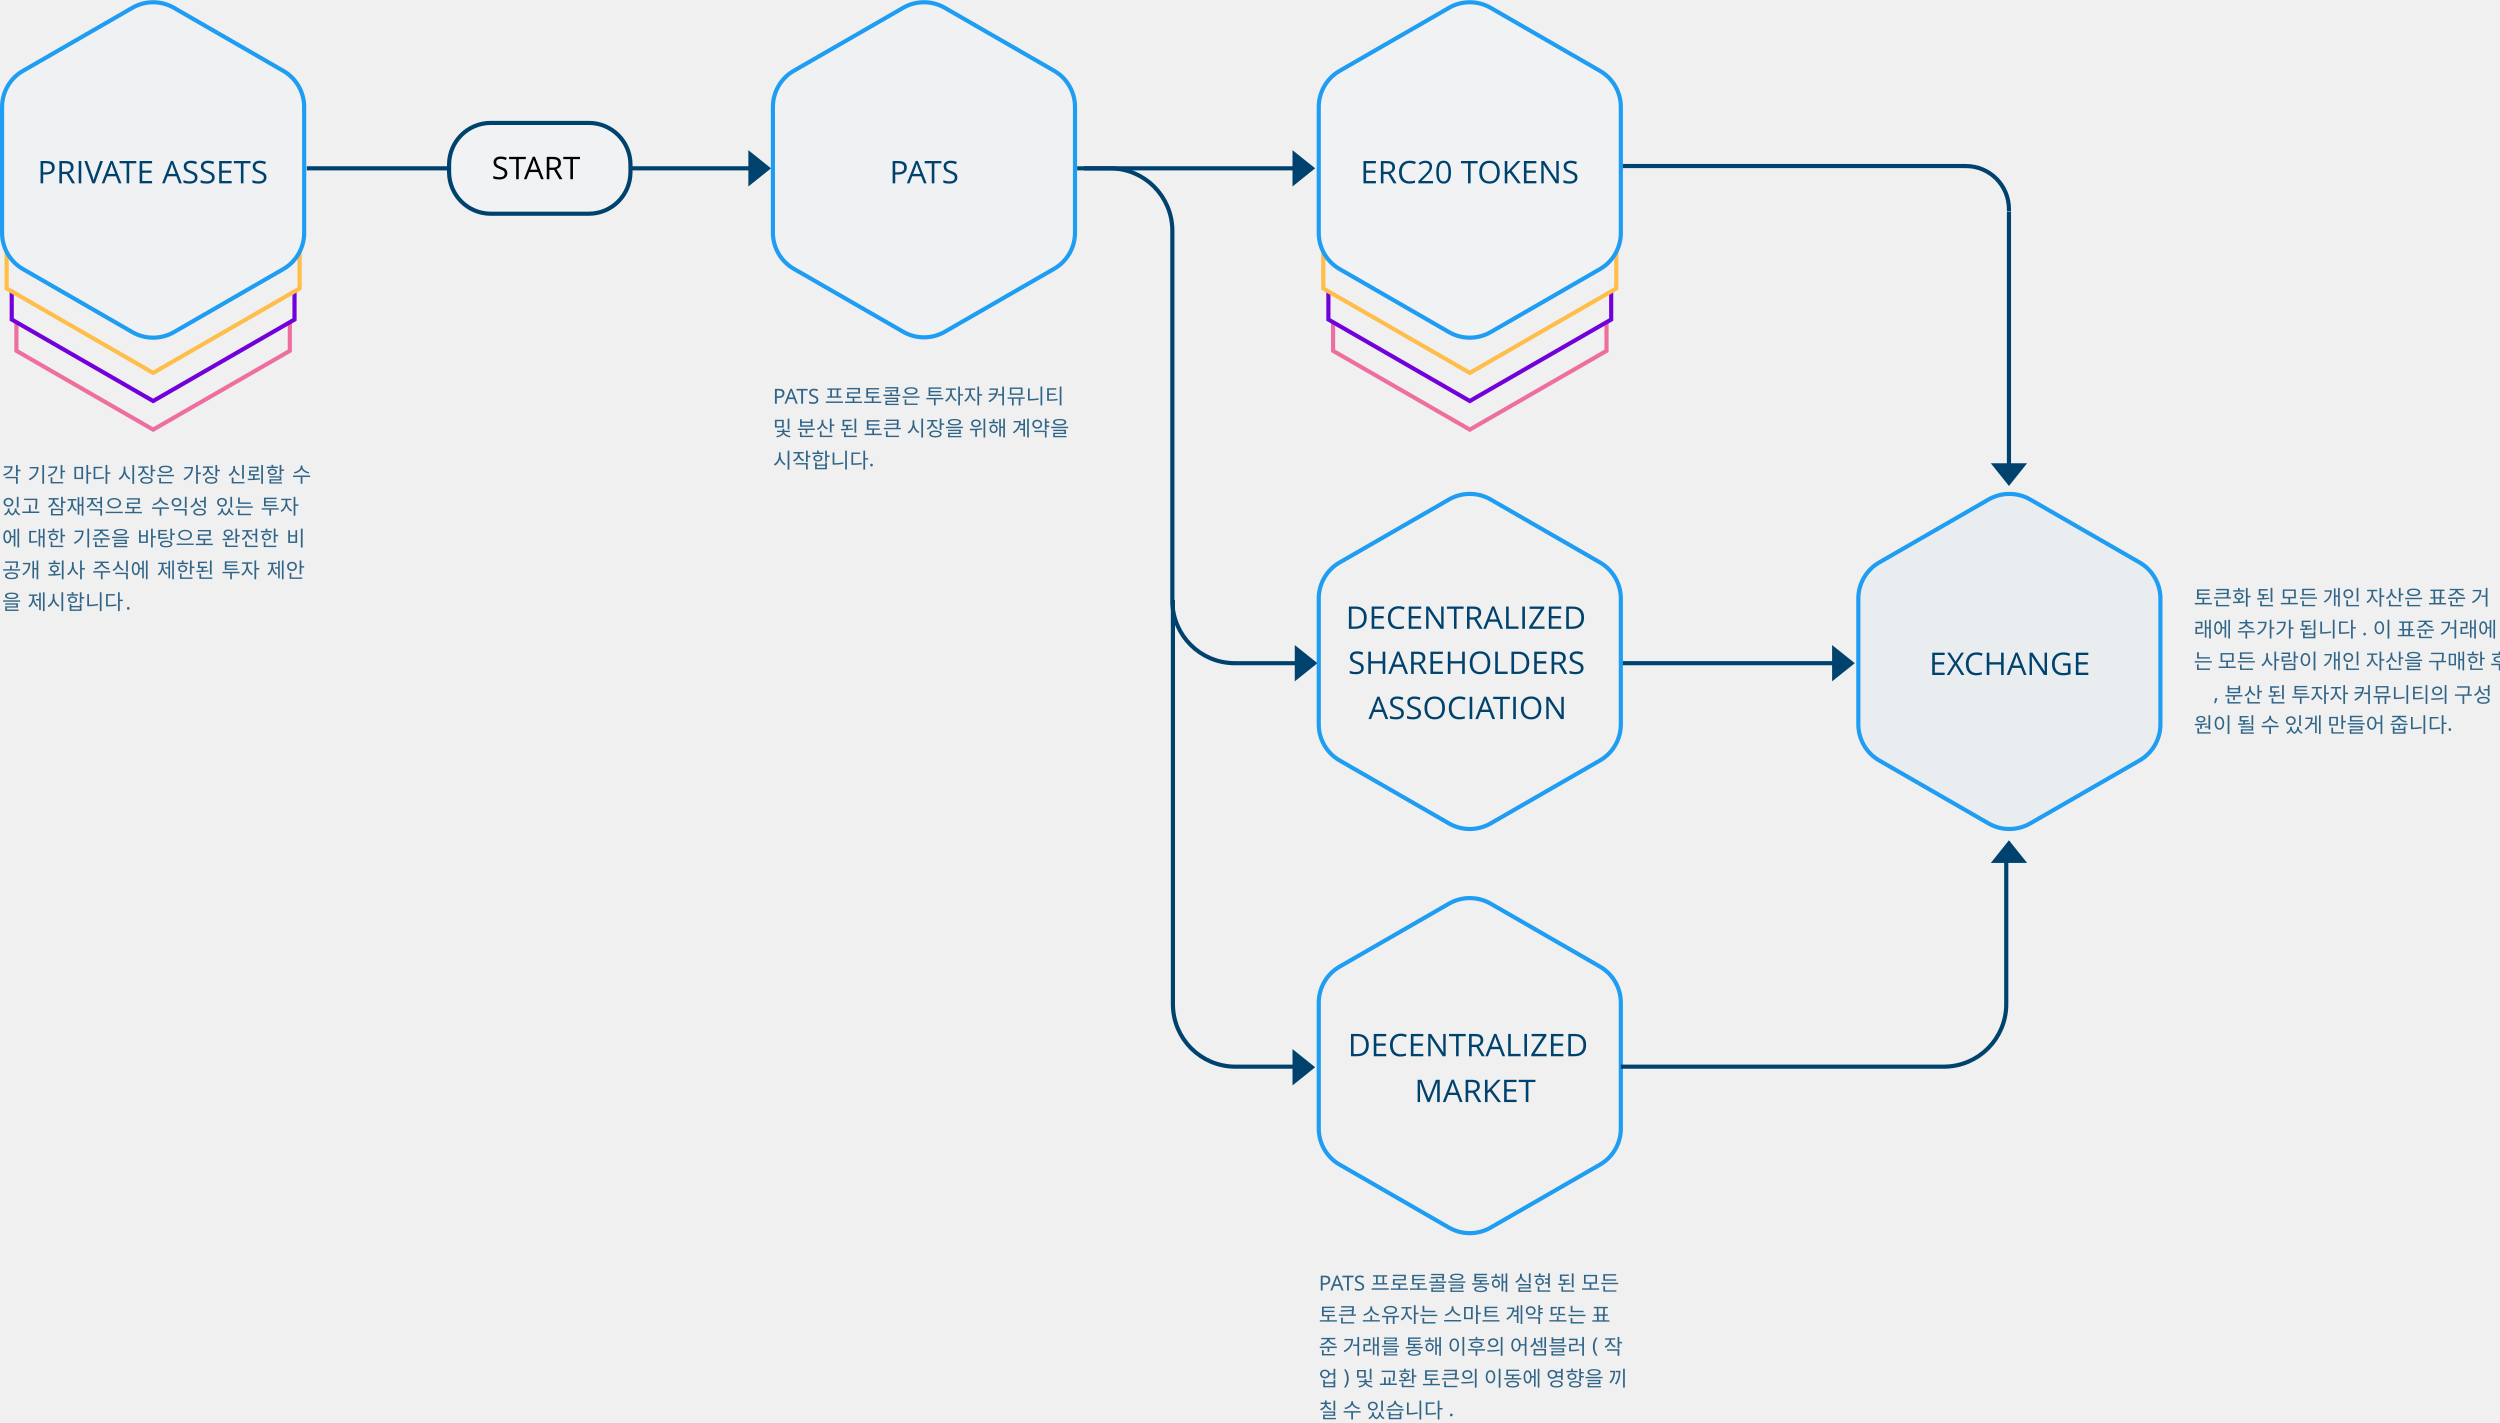
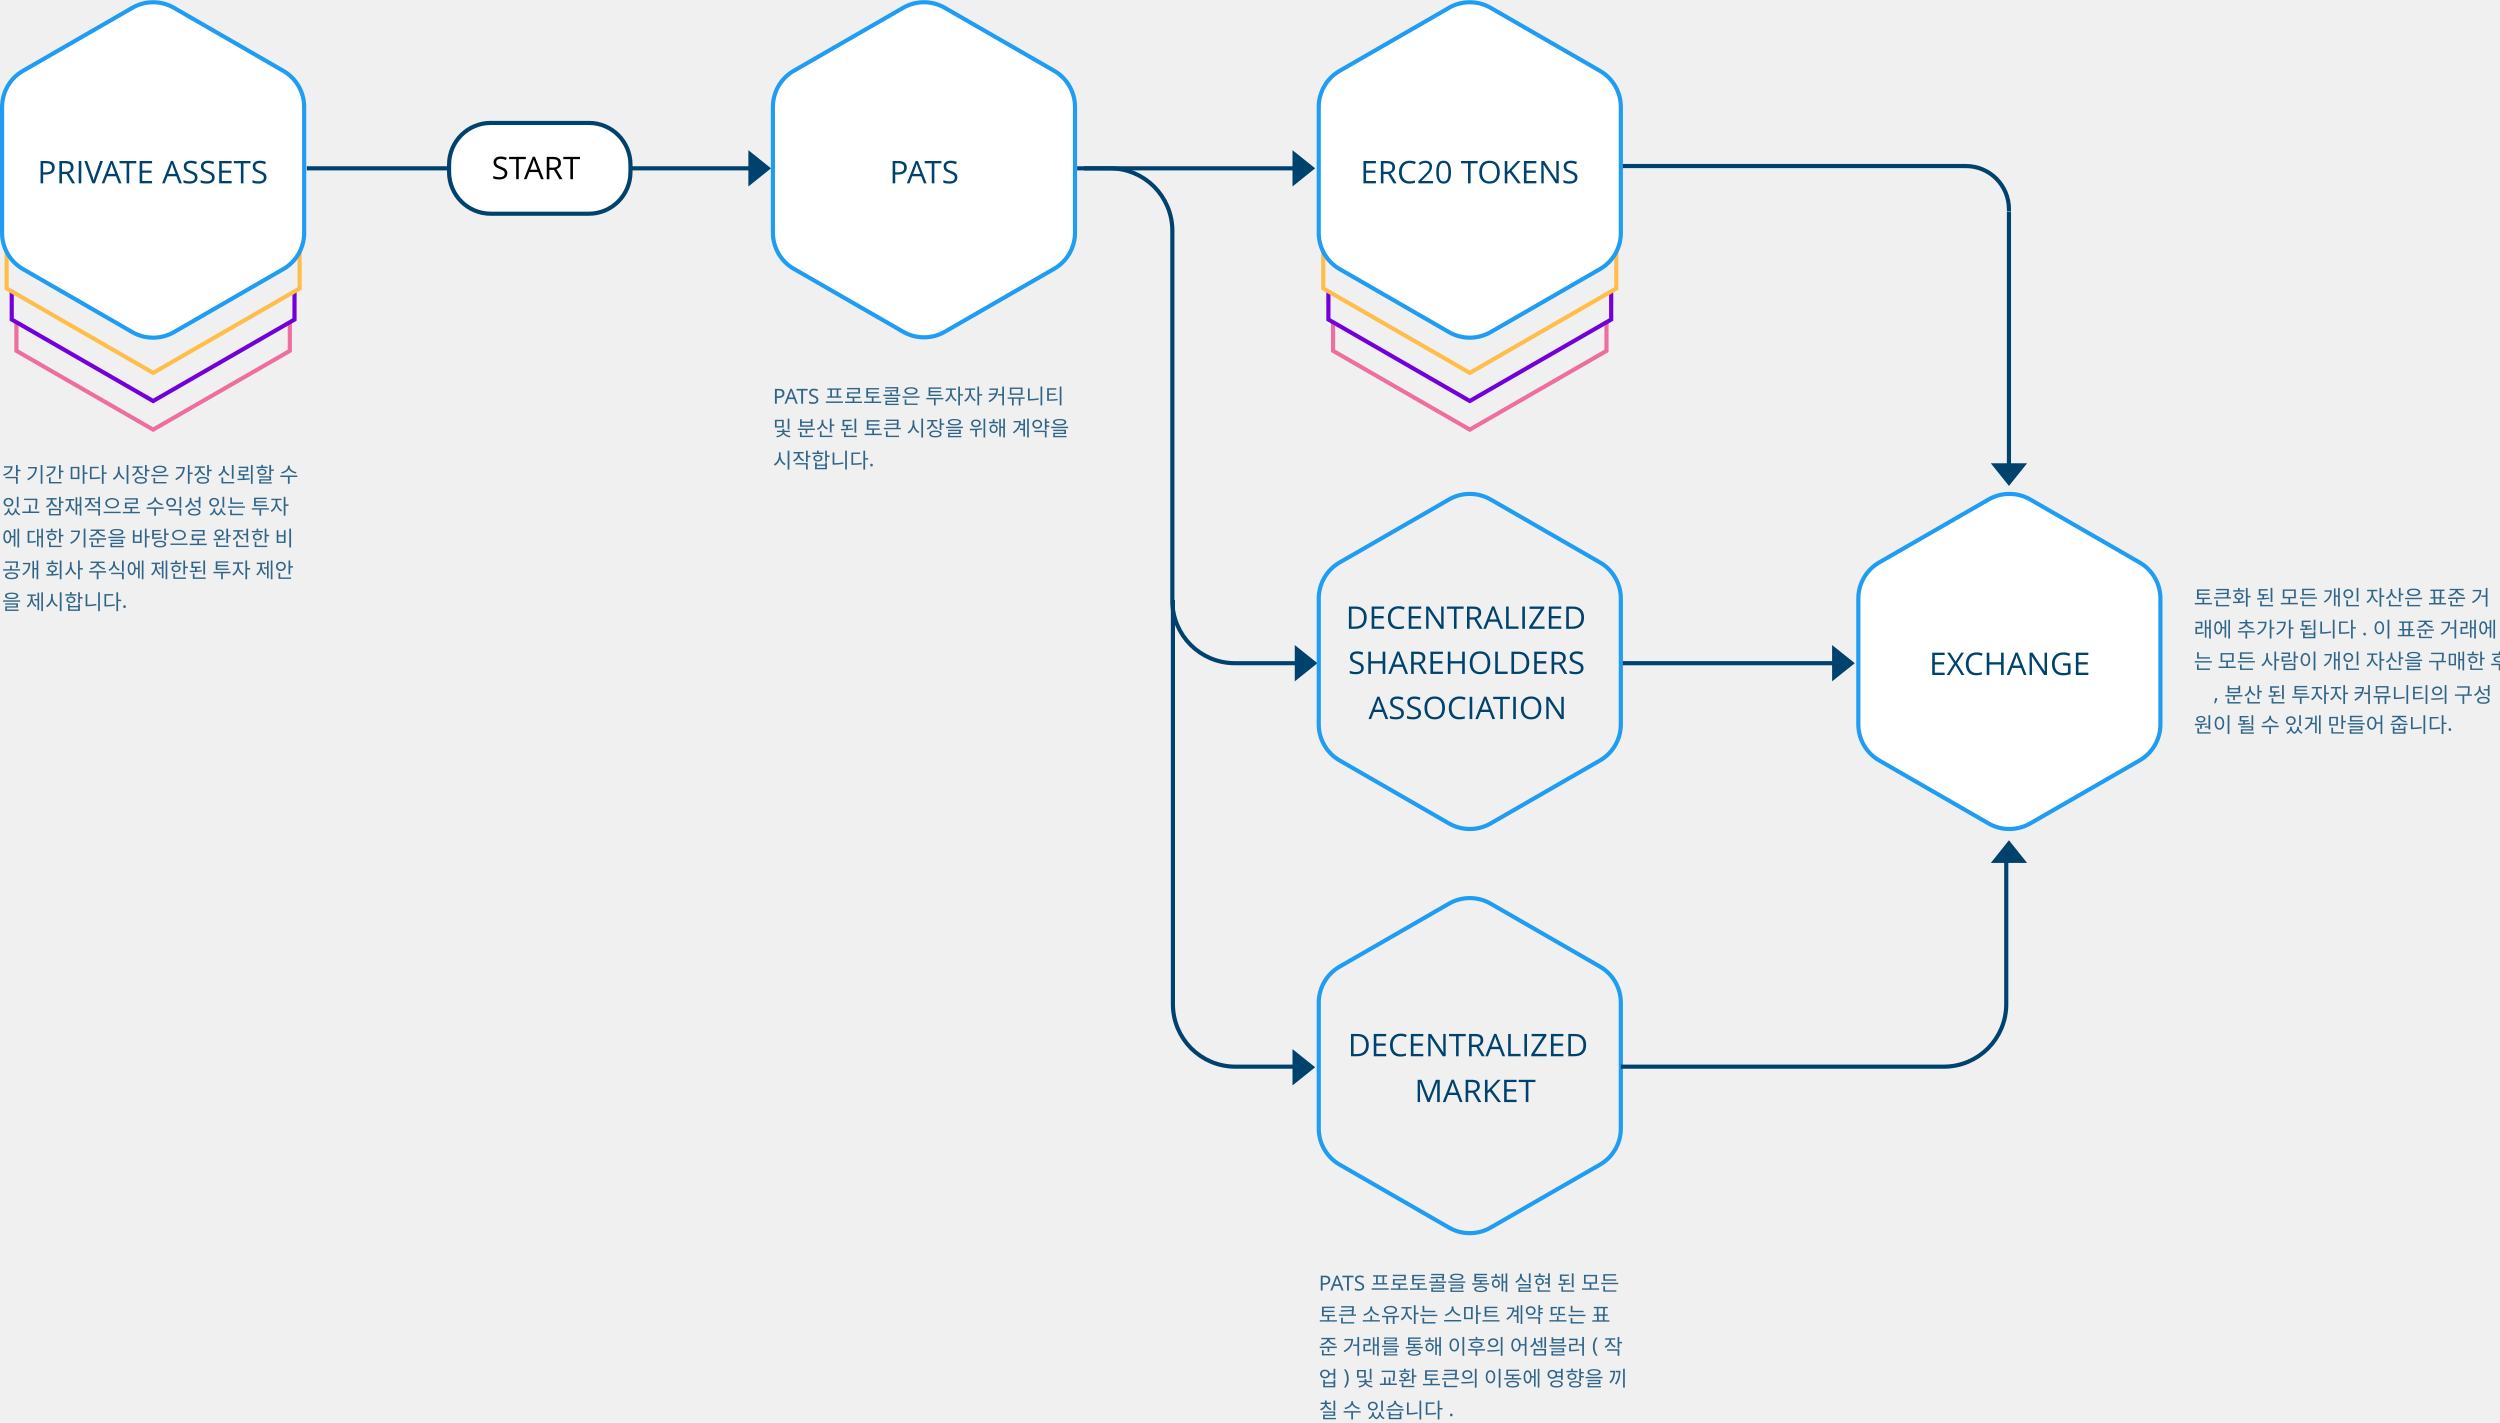
<svg xmlns="http://www.w3.org/2000/svg" width="1200px" height="683px" viewBox="0 0 1200 683" version="1.1">
  <g id="Page-1" stroke="none" stroke-width="1" fill="none" fill-rule="evenodd">
    <g id="OnPlace-KOREA" transform="translate(-359, -2170)">
      <g id="How-it-work" transform="translate(359, 1982)">
        <g id="Group-4" transform="translate(1, 186)">
          <g id="Group-2" transform="translate(146, 61)">
            <g id="arrow" transform="translate(0, 13.07547)">
              <path d="M0.249,8.717 L218.743,8.717" id="Path-2" stroke="#00426E" stroke-width="2" />
              <polygon id="Triangle" fill="#00426E" points="212.213 17.434 212.213 0 223.096 8.717" />
            </g>
            <g id="arrow" transform="translate(373.278, 13.07547)">
              <path d="M0,8.717 L106.651,8.717" id="Path-2" stroke="#00426E" stroke-width="2" />
              <polygon id="Triangle" fill="#00426E" points="100.121 17.434 100.121 0 111.004 8.717" />
            </g>
            <g id="arrow" transform="translate(631.1989, 250.6132)">
              <path d="M0,8.717 L109.916,8.717" id="Path-2" stroke="#00426E" stroke-width="2" />
              <polygon id="Triangle" fill="#00426E" points="101.209 17.434 101.209 0 112.092 8.717" />
            </g>
            <g id="arrow" transform="translate(817.0108, 108.5769) rotate(90) translate(-817.0108, -108.5769) translate(751.0108, 99.57687)">
              <path d="M0,8.717 L129.505,8.717" id="Path-2" stroke="#00426E" stroke-width="2" />
              <polygon id="Triangle" fill="#00426E" points="120.798 17.434 120.798 0 131.681 8.717" />
            </g>
            <g id="arrow" transform="translate(817.5768, 349.7102) rotate(-90) translate(-817.5768, -349.7102) translate(812.0768, 340.7102)" fill="#00426E">
              <polygon id="Triangle" points="0 17.434 0 0 10.883 8.717" />
            </g>
            <g id="arrow" transform="translate(370.0132, 21.79245)">
              <path d="M0.008,0 L15.716,3.55271368e-15 C32.285,5.09121799e-16 45.716,13.431 45.716,30 L45.716,207.538 C45.716,224.106 59.148,237.538 75.716,237.538 L111.289,237.538" id="Path-2" stroke="#00426E" stroke-width="2" />
              <polygon id="Triangle" fill="#00426E" points="104.474 246.255 104.474 228.821 115.357 237.538" />
            </g>
-             <g id="Rectangle" transform="translate(68.56127, 0)" fill="#F0F2F3" stroke="#00426E" stroke-width="2">
+             <g id="Rectangle" transform="translate(68.56127, 0)" fill="#FFFFFF" stroke="#00426E" stroke-width="2">
              <g id="path-13-link">
                <rect id="path-13" x="0" y="0" width="87.062" height="43.585" rx="20" />
              </g>
            </g>
            <g id="arrow" transform="translate(473.3992, 444.566)" fill="#00426E">
              <polygon id="Triangle" points="0 17.434 0 0 10.883 8.717" />
            </g>
            <g id="turn" stroke-linecap="square" transform="translate(806.7938, 30.90566) rotate(180) translate(-806.7938, -30.90566) translate(796.2938, 20.40566)" stroke="#00426E" stroke-width="2">
              <path d="M-4.54747351e-13,-5.73628733e-16 C-2.14994534e-13,11.434 9.258,20.703 20.677,20.703" id="Line-3" />
            </g>
            <g id="line" stroke-linecap="square" transform="translate(631.1989, 19.52359)" stroke="#00426E" stroke-width="2">
              <path d="M0.097,1.17 L163.746,1.17" id="Line-2" />
            </g>
          </g>
-           <path d="M452.481,5.747 L504.981,35.98 C511.18,39.55 515,46.159 515,53.312 L515,113.688 C515,120.841 511.18,127.45 504.981,131.02 L452.481,161.253 C446.302,164.81 438.698,164.81 432.519,161.253 L380.019,131.02 C373.82,127.45 370,120.841 370,113.688 L370,53.312 C370,46.159 373.82,39.55 380.019,35.98 L432.519,5.747 C438.698,2.19 446.302,2.19 452.481,5.747 Z" id="Polygon-Copy" stroke="#1E9DF2" stroke-width="2" fill="#EFF1F2" />
+           <path d="M452.481,5.747 L504.981,35.98 C511.18,39.55 515,46.159 515,53.312 L515,113.688 C515,120.841 511.18,127.45 504.981,131.02 L452.481,161.253 C446.302,164.81 438.698,164.81 432.519,161.253 L380.019,131.02 C373.82,127.45 370,120.841 370,113.688 L370,53.312 C370,46.159 373.82,39.55 380.019,35.98 L432.519,5.747 C438.698,2.19 446.302,2.19 452.481,5.747 Z" id="Polygon-Copy" stroke="#1E9DF2" stroke-width="2" fill="#FFFFFF" />
          <g id="Group-3" transform="translate(632, 0)" stroke-width="2">
            <polyline id="Polygon-Copy-5" stroke="#EE6E9F" points="138.119 156.074 138.119 170.398 72.5 208.225 6.881 170.398 6.881 156.018" />
            <polyline id="Polygon-Copy-4" stroke="#7200DA" points="140.367 142.222 140.367 155.365 72.5 194.487 4.633 155.365 4.633 142.222" />
            <polygon id="Polygon-Copy-4" stroke="#FFBD4A" points="72.5 18.842 142.82 59.378 142.82 140.451 72.5 180.987 2.18 140.451 2.18 59.378" />
-             <path d="M82.488,5.758 L134.988,36.022 C141.183,39.593 145,46.199 145,53.349 L145,113.824 C145,120.974 141.183,127.58 134.988,131.151 L82.488,161.415 C76.306,164.979 68.694,164.979 62.512,161.415 L10.012,131.151 C3.817,127.58 7.63833441e-14,120.974 6.03961325e-14,113.824 L2.13162821e-14,53.349 C1.77635684e-14,46.199 3.817,39.593 10.012,36.022 L62.512,5.758 C68.694,2.194 76.306,2.194 82.488,5.758 Z" id="Polygon-Copy-2" stroke="#1E9DF2" fill="#F0F2F3" />
+             <path d="M82.488,5.758 L134.988,36.022 C141.183,39.593 145,46.199 145,53.349 L145,113.824 C145,120.974 141.183,127.58 134.988,131.151 L82.488,161.415 C76.306,164.979 68.694,164.979 62.512,161.415 L10.012,131.151 C3.817,127.58 7.63833441e-14,120.974 6.03961325e-14,113.824 L2.13162821e-14,53.349 C1.77635684e-14,46.199 3.817,39.593 10.012,36.022 L62.512,5.758 C68.694,2.194 76.306,2.194 82.488,5.758 Z" id="Polygon-Copy-2" stroke="#1E9DF2" fill="#FFFFFF" />
          </g>
          <g id="Group-3-Copy" stroke-width="2">
            <polyline id="Polygon-Copy-5" stroke="#EE6E9F" points="138.119 156.249 138.119 170.398 72.5 208.225 6.881 170.398 6.881 156.422" />
            <polyline id="Polygon-Copy-4" stroke="#7200DA" points="140.367 141.519 140.367 155.365 72.5 194.487 4.633 155.365 4.633 141.165" />
            <polygon id="Polygon-Copy-4" stroke="#FFBD4A" points="72.5 18.842 142.82 59.378 142.82 140.451 72.5 180.987 2.18 140.451 2.18 59.378" />
-             <path d="M82.488,5.758 L134.988,36.022 C141.183,39.593 145,46.199 145,53.349 L145,113.824 C145,120.974 141.183,127.58 134.988,131.151 L82.488,161.415 C76.306,164.979 68.694,164.979 62.512,161.415 L10.012,131.151 C3.817,127.58 6.21724894e-14,120.974 4.61852778e-14,113.824 L7.10542736e-15,53.349 C3.55271368e-15,46.199 3.817,39.593 10.012,36.022 L62.512,5.758 C68.694,2.194 76.306,2.194 82.488,5.758 Z" id="Polygon-Copy-2" stroke="#1E9DF2" fill="#EFF1F2" />
+             <path d="M82.488,5.758 L134.988,36.022 C141.183,39.593 145,46.199 145,53.349 L145,113.824 C145,120.974 141.183,127.58 134.988,131.151 L82.488,161.415 C76.306,164.979 68.694,164.979 62.512,161.415 L10.012,131.151 C3.817,127.58 6.21724894e-14,120.974 4.61852778e-14,113.824 L7.10542736e-15,53.349 C3.55271368e-15,46.199 3.817,39.593 10.012,36.022 L62.512,5.758 C68.694,2.194 76.306,2.194 82.488,5.758 Z" id="Polygon-Copy-2" stroke="#1E9DF2" fill="#FFFFFF" />
          </g>
          <path d="M714.481,241.747 L766.981,271.98 C773.18,275.55 777,282.159 777,289.312 L777,349.688 C777,356.841 773.18,363.45 766.981,367.02 L714.481,397.253 C708.302,400.81 700.698,400.81 694.519,397.253 L642.019,367.02 C635.82,363.45 632,356.841 632,349.688 L632,289.312 C632,282.159 635.82,275.55 642.019,271.98 L694.519,241.747 C700.698,238.19 708.302,238.19 714.481,241.747 Z" id="Polygon-Copy-3" stroke="#1E9DF2" stroke-width="2" />
          <g id="text" transform="translate(645, 287)" fill="#00426E" font-family="OpenSans-Regular, Open Sans" font-size="15" font-weight="normal">
            <text id="DECENTRALIZED">
              <tspan x="0" y="16.833">DECENTRALIZED</tspan>
            </text>
            <text id="SHAREHOLDERS">
              <tspan x="1.086" y="38.5">SHAREHOLDERS</tspan>
            </text>
            <text id="ASSOCIATION">
              <tspan x="10.862" y="60.167">ASSOCIATION</tspan>
            </text>
          </g>
-           <path d="M973.481,241.747 L1025.981,271.98 C1032.18,275.55 1036,282.159 1036,289.312 L1036,349.688 C1036,356.841 1032.18,363.45 1025.981,367.02 L973.481,397.253 C967.302,400.81 959.698,400.81 953.519,397.253 L901.019,367.02 C894.82,363.45 891,356.841 891,349.688 L891,289.312 C891,282.159 894.82,275.55 901.019,271.98 L953.519,241.747 C959.698,238.19 967.302,238.19 973.481,241.747 Z" id="Polygon-Copy-7" stroke="#1E9DF2" stroke-width="2" fill="#EAEDEF" />
+           <path d="M973.481,241.747 L1025.981,271.98 C1032.18,275.55 1036,282.159 1036,289.312 L1036,349.688 C1036,356.841 1032.18,363.45 1025.981,367.02 L973.481,397.253 C967.302,400.81 959.698,400.81 953.519,397.253 L901.019,367.02 C894.82,363.45 891,356.841 891,349.688 L891,289.312 C891,282.159 894.82,275.55 901.019,271.98 L953.519,241.747 C959.698,238.19 967.302,238.19 973.481,241.747 Z" id="Polygon-Copy-7" stroke="#1E9DF2" stroke-width="2" fill="#FFFFFF" />
          <path d="M714.481,435.747 L766.981,465.98 C773.18,469.55 777,476.159 777,483.312 L777,543.688 C777,550.841 773.18,557.45 766.981,561.02 L714.481,591.253 C708.302,594.81 700.698,594.81 694.519,591.253 L642.019,561.02 C635.82,557.45 632,550.841 632,543.688 L632,483.312 C632,476.159 635.82,469.55 642.019,465.98 L694.519,435.747 C700.698,432.19 708.302,432.19 714.481,435.747 Z" id="Polygon-Copy-6" stroke="#1E9DF2" stroke-width="2" />
          <g id="text-1" transform="translate(646, 493)" fill="#00426E">
            <path d="M10.02,10.543 C10.02,12.311 9.54,13.662 8.58,14.597 C7.621,15.532 6.24,16 4.438,16 L1.472,16 L1.472,5.292 L4.753,5.292 C6.418,5.292 7.712,5.753 8.635,6.676 C9.558,7.599 10.02,8.888 10.02,10.543 Z M8.701,10.587 C8.701,9.191 8.351,8.139 7.65,7.431 C6.949,6.723 5.908,6.369 4.526,6.369 L2.717,6.369 L2.717,14.923 L4.233,14.923 C5.718,14.923 6.833,14.558 7.581,13.828 C8.328,13.098 8.701,12.018 8.701,10.587 Z M18.376,16 L12.407,16 L12.407,5.292 L18.376,5.292 L18.376,6.398 L13.652,6.398 L13.652,9.848 L18.091,9.848 L18.091,10.946 L13.652,10.946 L13.652,14.887 L18.376,14.887 L18.376,16 Z M25.334,6.251 C24.158,6.251 23.229,6.643 22.548,7.427 C21.866,8.211 21.526,9.284 21.526,10.646 C21.526,12.047 21.854,13.13 22.511,13.894 C23.168,14.658 24.104,15.041 25.32,15.041 C26.067,15.041 26.919,14.906 27.876,14.638 L27.876,15.729 C27.134,16.007 26.218,16.146 25.129,16.146 C23.552,16.146 22.335,15.668 21.478,14.711 C20.621,13.754 20.193,12.394 20.193,10.631 C20.193,9.528 20.399,8.561 20.812,7.731 C21.224,6.901 21.82,6.261 22.599,5.812 C23.378,5.363 24.294,5.138 25.349,5.138 C26.472,5.138 27.454,5.343 28.293,5.753 L27.766,6.823 C26.956,6.442 26.145,6.251 25.334,6.251 Z M36.182,16 L30.212,16 L30.212,5.292 L36.182,5.292 L36.182,6.398 L31.458,6.398 L31.458,9.848 L35.896,9.848 L35.896,10.946 L31.458,10.946 L31.458,14.887 L36.182,14.887 L36.182,16 Z M46.919,16 L45.498,16 L39.646,7.013 L39.587,7.013 C39.666,8.068 39.705,9.035 39.705,9.914 L39.705,16 L38.555,16 L38.555,5.292 L39.961,5.292 L45.798,14.242 L45.857,14.242 C45.847,14.11 45.825,13.687 45.791,12.971 C45.757,12.256 45.745,11.745 45.754,11.437 L45.754,5.292 L46.919,5.292 L46.919,16 Z M53.159,16 L51.914,16 L51.914,6.398 L48.523,6.398 L48.523,5.292 L56.55,5.292 L56.55,6.398 L53.159,6.398 L53.159,16 Z M59.407,11.547 L59.407,16 L58.162,16 L58.162,5.292 L61.099,5.292 C62.412,5.292 63.383,5.543 64.01,6.046 C64.637,6.549 64.951,7.306 64.951,8.317 C64.951,9.733 64.233,10.69 62.798,11.188 L65.706,16 L64.233,16 L61.641,11.547 L59.407,11.547 Z M59.407,10.478 L61.113,10.478 C61.992,10.478 62.637,10.303 63.047,9.954 C63.457,9.605 63.662,9.081 63.662,8.383 C63.662,7.675 63.453,7.165 63.036,6.852 C62.618,6.54 61.948,6.383 61.025,6.383 L59.407,6.383 L59.407,10.478 Z M74.165,16 L72.832,12.594 L68.54,12.594 L67.222,16 L65.962,16 L70.195,5.248 L71.243,5.248 L75.454,16 L74.165,16 Z M72.444,11.474 L71.199,8.156 C71.038,7.736 70.872,7.221 70.701,6.61 C70.593,7.079 70.439,7.594 70.239,8.156 L68.979,11.474 L72.444,11.474 Z M76.926,16 L76.926,5.292 L78.171,5.292 L78.171,14.872 L82.896,14.872 L82.896,16 L76.926,16 Z M84.712,16 L84.712,5.292 L85.957,5.292 L85.957,16 L84.712,16 Z M95.383,16 L88.022,16 L88.022,15.026 L93.706,6.413 L88.198,6.413 L88.198,5.292 L95.222,5.292 L95.222,6.266 L89.539,14.872 L95.383,14.872 L95.383,16 Z M103.425,16 L97.456,16 L97.456,5.292 L103.425,5.292 L103.425,6.398 L98.701,6.398 L98.701,9.848 L103.14,9.848 L103.14,10.946 L98.701,10.946 L98.701,14.887 L103.425,14.887 L103.425,16 Z M114.346,10.543 C114.346,12.311 113.866,13.662 112.906,14.597 C111.947,15.532 110.566,16 108.765,16 L105.798,16 L105.798,5.292 L109.08,5.292 C110.745,5.292 112.039,5.753 112.961,6.676 C113.884,7.599 114.346,8.888 114.346,10.543 Z M113.027,10.587 C113.027,9.191 112.677,8.139 111.976,7.431 C111.276,6.723 110.234,6.369 108.853,6.369 L107.043,6.369 L107.043,14.923 L108.56,14.923 C110.044,14.923 111.16,14.558 111.907,13.828 C112.654,13.098 113.027,12.018 113.027,10.587 Z" id="DECENTRALIZED" />
            <path d="M38.211,38 L34.578,28.508 L34.52,28.508 C34.588,29.26 34.622,30.153 34.622,31.188 L34.622,38 L33.472,38 L33.472,27.292 L35.347,27.292 L38.738,36.125 L38.797,36.125 L42.217,27.292 L44.078,27.292 L44.078,38 L42.833,38 L42.833,31.101 C42.833,30.31 42.867,29.45 42.935,28.522 L42.876,28.522 L39.214,38 L38.211,38 Z M53.746,38 L52.413,34.594 L48.121,34.594 L46.802,38 L45.542,38 L49.776,27.248 L50.823,27.248 L55.035,38 L53.746,38 Z M52.024,33.474 L50.779,30.156 C50.618,29.736 50.452,29.221 50.281,28.61 C50.174,29.079 50.02,29.594 49.82,30.156 L48.56,33.474 L52.024,33.474 Z M57.752,33.547 L57.752,38 L56.507,38 L56.507,27.292 L59.444,27.292 C60.757,27.292 61.728,27.543 62.355,28.046 C62.983,28.549 63.296,29.306 63.296,30.317 C63.296,31.733 62.579,32.69 61.143,33.188 L64.051,38 L62.579,38 L59.986,33.547 L57.752,33.547 Z M57.752,32.478 L59.458,32.478 C60.337,32.478 60.982,32.303 61.392,31.954 C61.802,31.605 62.007,31.081 62.007,30.383 C62.007,29.675 61.799,29.165 61.381,28.852 C60.964,28.54 60.293,28.383 59.371,28.383 L57.752,28.383 L57.752,32.478 Z M73.514,38 L72.049,38 L68.145,32.807 L67.024,33.803 L67.024,38 L65.779,38 L65.779,27.292 L67.024,27.292 L67.024,32.602 L71.88,27.292 L73.353,27.292 L69.046,31.943 L73.514,38 Z M80.955,38 L74.986,38 L74.986,27.292 L80.955,27.292 L80.955,28.398 L76.231,28.398 L76.231,31.848 L80.669,31.848 L80.669,32.946 L76.231,32.946 L76.231,36.887 L80.955,36.887 L80.955,38 Z M86.624,38 L85.379,38 L85.379,28.398 L81.988,28.398 L81.988,27.292 L90.015,27.292 L90.015,28.398 L86.624,28.398 L86.624,38 Z" id="MARKET" />
          </g>
          <g id="각-기간-마다-시장은-가장-신뢰할-수" transform="translate(0, 225)" fill="#00426E" font-family="BMHANNA, BM HANNA_TTF" font-size="10" font-weight="normal" opacity="0.8">
            <text id="각">
-               <tspan x="0" y="8.455">각</tspan>
-             </text>
-             <text id="기간">
-               <tspan x="12.226" y="8.455">기간</tspan>
-             </text>
-             <text id="마다">
-               <tspan x="33.854" y="8.455">마다</tspan>
-             </text>
-             <text id="시장은">
-               <tspan x="55.481" y="8.455">시장은</tspan>
-             </text>
-             <text id="가장">
-               <tspan x="86.512" y="8.455">가장</tspan>
-             </text>
-             <text id="신뢰할">
-               <tspan x="108.139" y="8.455">신뢰할</tspan>
-             </text>
-             <text id="수">
-               <tspan x="139.169" y="8.455">수</tspan>
-             </text>
-             <text id="있고">
-               <tspan x="0" y="23.727">있고</tspan>
-             </text>
-             <text id="잠재적으로">
-               <tspan x="21.628" y="23.727">잠재적으로</tspan>
-             </text>
-             <text id="수익성">
-               <tspan x="71.462" y="23.727">수익성</tspan>
-             </text>
-             <text id="있는">
-               <tspan x="102.492" y="23.727">있는</tspan>
-             </text>
-             <text id="투자">
-               <tspan x="124.12" y="23.727">투자</tspan>
-             </text>
-             <text id="에">
-               <tspan x="0" y="39">에</tspan>
-             </text>
-             <text id="대한">
-               <tspan x="12.226" y="39">대한</tspan>
-             </text>
-             <text id="기준을">
-               <tspan x="33.854" y="39">기준을</tspan>
-             </text>
-             <text id="바탕으로">
-               <tspan x="64.884" y="39">바탕으로</tspan>
-             </text>
-             <text id="완전한">
-               <tspan x="105.316" y="39">완전한</tspan>
-             </text>
-             <text id="비">
-               <tspan x="136.346" y="39">비</tspan>
-             </text>
-             <text id="공개">
-               <tspan x="0" y="54.273">공개</tspan>
-             </text>
-             <text id="회사">
-               <tspan x="21.628" y="54.273">회사</tspan>
-             </text>
-             <text id="주식에">
-               <tspan x="43.256" y="54.273">주식에</tspan>
-             </text>
-             <text id="제한된">
-               <tspan x="74.286" y="54.273">제한된</tspan>
-             </text>
-             <text id="투자">
-               <tspan x="105.316" y="54.273">투자</tspan>
-             </text>
-             <text id="제안">
-               <tspan x="126.944" y="54.273">제안</tspan>
-             </text>
-             <text id="을">
-               <tspan x="0" y="69.545">을</tspan>
-             </text>
-             <text id="제시합니다">
-               <tspan x="12.226" y="69.545">제시합니다</tspan>
-             </text>
-             <text id=".">
-               <tspan x="59.237" y="69.545">.</tspan>
+               <tspan x="0" y="8.455">각 기간 마다 시장은 가장 신뢰할 수</tspan>
+               <tspan x="0" y="23.727">있고 잠재적으로 수익성 있는 투자</tspan>
+               <tspan x="0" y="39">에 대한 기준을 바탕으로 완전한 비</tspan>
+               <tspan x="0" y="54.273">공개 회사 주식에 제한된 투자 제안</tspan>
+               <tspan x="0" y="69.545">을 제시합니다.</tspan>
            </text>
          </g>
          <g id="PATS-프로토콜은-투자자-커뮤니티" transform="translate(370, 187)" fill="#00426E" font-family="BMHANNA, BM HANNA_TTF" font-size="10" font-weight="normal" opacity="0.8">
            <text id="PATS">
              <tspan x="0" y="8.8">PATS 프로토콜은 투자자 커뮤니티</tspan>
-             </text>
-             <text id="및">
              <tspan x="0" y="24.2">및 분산 된 토큰 시장을 위해 계약을</tspan>
-             </text>
-             <text id="시작합니다">
              <tspan x="0" y="39.6">시작합니다.</tspan>
            </text>
          </g>
          <g id="토큰화-된-모든-개인-자산은-표준-거" transform="translate(1052, 284)" fill="#00426E" font-family="BMHANNA, BM HANNA_TTF" font-size="10" font-weight="normal" opacity="0.8">
            <text id="토큰화">
              <tspan x="0" y="8.455">토큰화 된 모든 개인 자산은 표준 거</tspan>
-             </text>
-             <text id="래에">
              <tspan x="0" y="23.727">래에 추가가 됩니다 . 이 표준 거래에</tspan>
-             </text>
-             <text id="는">
              <tspan x="0" y="39">는 모든 사람이 개인 자산을 구매한 후</tspan>
-             </text>
-             <text id=",">
              <tspan x="9.408" y="54.273">, 분산 된 투자자 커뮤니티의 구성</tspan>
-             </text>
-             <text id="원이">
              <tspan x="0" y="69.545">원이 될 수 있게 만들어 줍니다.</tspan>
            </text>
          </g>
          <g id="PATS-프로토콜을-통해-실현-된-모" transform="translate(632, 613)" fill="#00426E" font-family="BMHANNA, BM HANNA_TTF" font-size="10" font-weight="normal" opacity="0.8">
            <text id="PATS">
              <tspan x="0" y="8.455">PATS 프로토콜을 통해 실현 된 모든</tspan>
-             </text>
-             <text id="토큰">
              <tspan x="0" y="23.727">토큰 소유자는 스마트 계약 또는 표</tspan>
-             </text>
-             <text id="준">
              <tspan x="0" y="39">준 거래를 통해 이후의 어셈블러 ( 작</tspan>
-             </text>
-             <text id="업">
              <tspan x="0" y="54.273">업 ) 및 교환 토큰의 이동에 영향을 끼</tspan>
-             </text>
-             <text id="칠">
              <tspan x="0" y="69.545">칠 수 있습니다 .</tspan>
            </text>
          </g>
          <path d="M562,290 L562,484 C562,500.569 575.431,514 592,514 L624,514" id="Path-2" stroke="#00426E" stroke-width="2" />
          <path d="M777,514 L932,514 C948.569,514 962,500.569 962,484 L962,414" id="Path-3" stroke="#00426E" stroke-width="2" />
          <path d="M242.515,85.151 C242.515,86.093 242.173,86.828 241.489,87.355 C240.806,87.883 239.878,88.146 238.706,88.146 C237.437,88.146 236.46,87.983 235.776,87.656 L235.776,86.455 C236.216,86.64 236.694,86.787 237.212,86.894 C237.729,87.001 238.242,87.055 238.75,87.055 C239.58,87.055 240.205,86.898 240.625,86.583 C241.045,86.268 241.255,85.83 241.255,85.268 C241.255,84.897 241.18,84.593 241.031,84.356 C240.883,84.119 240.634,83.901 240.284,83.701 C239.935,83.5 239.404,83.273 238.691,83.02 C237.695,82.663 236.984,82.241 236.556,81.752 C236.129,81.264 235.916,80.627 235.916,79.841 C235.916,79.016 236.226,78.359 236.846,77.871 C237.466,77.382 238.286,77.138 239.307,77.138 C240.371,77.138 241.35,77.333 242.244,77.724 L241.855,78.808 C240.972,78.437 240.112,78.251 239.277,78.251 C238.618,78.251 238.103,78.393 237.732,78.676 C237.361,78.959 237.175,79.353 237.175,79.855 C237.175,80.227 237.244,80.531 237.38,80.767 C237.517,81.004 237.748,81.221 238.073,81.419 C238.397,81.617 238.894,81.835 239.563,82.075 C240.686,82.475 241.459,82.905 241.881,83.364 C242.303,83.823 242.515,84.418 242.515,85.151 Z M248,88 L246.755,88 L246.755,78.398 L243.364,78.398 L243.364,77.292 L251.392,77.292 L251.392,78.398 L248,78.398 L248,88 Z M258.687,88 L257.354,84.594 L253.062,84.594 L251.743,88 L250.483,88 L254.717,77.248 L255.764,77.248 L259.976,88 L258.687,88 Z M256.965,83.474 L255.72,80.156 C255.559,79.736 255.393,79.221 255.222,78.61 C255.115,79.079 254.961,79.594 254.761,80.156 L253.501,83.474 L256.965,83.474 Z M262.693,83.547 L262.693,88 L261.448,88 L261.448,77.292 L264.385,77.292 C265.698,77.292 266.669,77.543 267.296,78.046 C267.924,78.549 268.237,79.306 268.237,80.317 C268.237,81.733 267.52,82.69 266.084,83.188 L268.992,88 L267.52,88 L264.927,83.547 L262.693,83.547 Z M262.693,82.478 L264.399,82.478 C265.278,82.478 265.923,82.303 266.333,81.954 C266.743,81.605 266.948,81.081 266.948,80.383 C266.948,79.675 266.74,79.165 266.322,78.852 C265.905,78.54 265.234,78.383 264.312,78.383 L262.693,78.383 L262.693,82.478 Z M274.016,88 L272.771,88 L272.771,78.398 L269.38,78.398 L269.38,77.292 L277.407,77.292 L277.407,78.398 L274.016,78.398 L274.016,88 Z" id="START" fill="#000000" />
          <path d="M25.262,82.412 C25.262,83.496 24.892,84.33 24.152,84.913 C23.412,85.497 22.354,85.789 20.977,85.789 L19.717,85.789 L19.717,90 L18.472,90 L18.472,79.292 L21.248,79.292 C23.924,79.292 25.262,80.332 25.262,82.412 Z M19.717,84.719 L20.838,84.719 C21.941,84.719 22.74,84.541 23.233,84.185 C23.726,83.828 23.973,83.257 23.973,82.471 C23.973,81.763 23.741,81.235 23.277,80.889 C22.813,80.542 22.09,80.369 21.109,80.369 L19.717,80.369 L19.717,84.719 Z M28.748,85.547 L28.748,90 L27.503,90 L27.503,79.292 L30.44,79.292 C31.753,79.292 32.724,79.543 33.351,80.046 C33.979,80.549 34.292,81.306 34.292,82.317 C34.292,83.733 33.575,84.69 32.139,85.188 L35.047,90 L33.575,90 L30.982,85.547 L28.748,85.547 Z M28.748,84.478 L30.455,84.478 C31.334,84.478 31.978,84.303 32.388,83.954 C32.798,83.605 33.003,83.081 33.003,82.383 C33.003,81.675 32.795,81.165 32.377,80.852 C31.96,80.54 31.29,80.383 30.367,80.383 L28.748,80.383 L28.748,84.478 Z M36.775,90 L36.775,79.292 L38.021,79.292 L38.021,90 L36.775,90 Z M47.073,79.292 L48.414,79.292 L44.554,90 L43.323,90 L39.485,79.292 L40.804,79.292 L43.265,86.221 C43.548,87.017 43.772,87.791 43.938,88.542 C44.114,87.751 44.344,86.963 44.627,86.177 L47.073,79.292 Z M56.016,90 L54.683,86.594 L50.391,86.594 L49.073,90 L47.813,90 L52.046,79.248 L53.094,79.248 L57.305,90 L56.016,90 Z M54.295,85.474 L53.05,82.156 C52.889,81.736 52.723,81.221 52.552,80.61 C52.444,81.079 52.291,81.594 52.09,82.156 L50.831,85.474 L54.295,85.474 Z M61.026,90 L59.781,90 L59.781,80.398 L56.39,80.398 L56.39,79.292 L64.417,79.292 L64.417,80.398 L61.026,80.398 L61.026,90 Z M71.998,90 L66.028,90 L66.028,79.292 L71.998,79.292 L71.998,80.398 L67.273,80.398 L67.273,83.848 L71.712,83.848 L71.712,84.946 L67.273,84.946 L67.273,88.887 L71.998,88.887 L71.998,90 Z M84.998,90 L83.665,86.594 L79.373,86.594 L78.055,90 L76.795,90 L81.028,79.248 L82.076,79.248 L86.287,90 L84.998,90 Z M83.277,85.474 L82.032,82.156 C81.871,81.736 81.705,81.221 81.534,80.61 C81.426,81.079 81.272,81.594 81.072,82.156 L79.812,85.474 L83.277,85.474 Z M93.802,87.151 C93.802,88.093 93.46,88.828 92.776,89.355 C92.093,89.883 91.165,90.146 89.993,90.146 C88.724,90.146 87.747,89.983 87.063,89.656 L87.063,88.455 C87.503,88.64 87.981,88.787 88.499,88.894 C89.017,89.001 89.529,89.055 90.037,89.055 C90.867,89.055 91.492,88.898 91.912,88.583 C92.332,88.268 92.542,87.83 92.542,87.268 C92.542,86.897 92.468,86.593 92.319,86.356 C92.17,86.119 91.921,85.901 91.572,85.701 C91.222,85.5 90.691,85.273 89.979,85.02 C88.982,84.663 88.271,84.241 87.844,83.752 C87.416,83.264 87.203,82.627 87.203,81.841 C87.203,81.016 87.513,80.359 88.133,79.871 C88.753,79.382 89.573,79.138 90.594,79.138 C91.658,79.138 92.637,79.333 93.531,79.724 L93.143,80.808 C92.259,80.437 91.399,80.251 90.564,80.251 C89.905,80.251 89.39,80.393 89.019,80.676 C88.648,80.959 88.462,81.353 88.462,81.855 C88.462,82.227 88.531,82.531 88.667,82.767 C88.804,83.004 89.035,83.221 89.36,83.419 C89.684,83.617 90.181,83.835 90.85,84.075 C91.973,84.475 92.746,84.905 93.168,85.364 C93.591,85.823 93.802,86.418 93.802,87.151 Z M102.034,87.151 C102.034,88.093 101.692,88.828 101.009,89.355 C100.325,89.883 99.397,90.146 98.226,90.146 C96.956,90.146 95.979,89.983 95.296,89.656 L95.296,88.455 C95.735,88.64 96.214,88.787 96.731,88.894 C97.249,89.001 97.762,89.055 98.27,89.055 C99.1,89.055 99.725,88.898 100.145,88.583 C100.564,88.268 100.774,87.83 100.774,87.268 C100.774,86.897 100.7,86.593 100.551,86.356 C100.402,86.119 100.153,85.901 99.804,85.701 C99.455,85.5 98.924,85.273 98.211,85.02 C97.215,84.663 96.503,84.241 96.076,83.752 C95.649,83.264 95.435,82.627 95.435,81.841 C95.435,81.016 95.745,80.359 96.365,79.871 C96.985,79.382 97.806,79.138 98.826,79.138 C99.891,79.138 100.87,79.333 101.763,79.724 L101.375,80.808 C100.491,80.437 99.632,80.251 98.797,80.251 C98.138,80.251 97.623,80.393 97.251,80.676 C96.88,80.959 96.695,81.353 96.695,81.855 C96.695,82.227 96.763,82.531 96.9,82.767 C97.037,83.004 97.267,83.221 97.592,83.419 C97.917,83.617 98.414,83.835 99.083,84.075 C100.206,84.475 100.978,84.905 101.401,85.364 C101.823,85.823 102.034,86.418 102.034,87.151 Z M110.193,90 L104.224,90 L104.224,79.292 L110.193,79.292 L110.193,80.398 L105.469,80.398 L105.469,83.848 L109.908,83.848 L109.908,84.946 L105.469,84.946 L105.469,88.887 L110.193,88.887 L110.193,90 Z M115.862,90 L114.617,90 L114.617,80.398 L111.226,80.398 L111.226,79.292 L119.253,79.292 L119.253,80.398 L115.862,80.398 L115.862,90 Z M126.907,87.151 C126.907,88.093 126.565,88.828 125.882,89.355 C125.198,89.883 124.271,90.146 123.099,90.146 C121.829,90.146 120.853,89.983 120.169,89.656 L120.169,88.455 C120.608,88.64 121.087,88.787 121.604,88.894 C122.122,89.001 122.635,89.055 123.143,89.055 C123.973,89.055 124.598,88.898 125.018,88.583 C125.438,88.268 125.647,87.83 125.647,87.268 C125.647,86.897 125.573,86.593 125.424,86.356 C125.275,86.119 125.026,85.901 124.677,85.701 C124.328,85.5 123.797,85.273 123.084,85.02 C122.088,84.663 121.376,84.241 120.949,83.752 C120.522,83.264 120.308,82.627 120.308,81.841 C120.308,81.016 120.618,80.359 121.238,79.871 C121.858,79.382 122.679,79.138 123.699,79.138 C124.764,79.138 125.743,79.333 126.636,79.724 L126.248,80.808 C125.364,80.437 124.505,80.251 123.67,80.251 C123.011,80.251 122.496,80.393 122.125,80.676 C121.753,80.959 121.568,81.353 121.568,81.855 C121.568,82.227 121.636,82.531 121.773,82.767 C121.91,83.004 122.14,83.221 122.465,83.419 C122.79,83.617 123.287,83.835 123.956,84.075 C125.079,84.475 125.851,84.905 126.274,85.364 C126.696,85.823 126.907,86.418 126.907,87.151 Z" id="PRIVATE-ASSETS" fill="#00426E" />
          <path d="M434.262,82.412 C434.262,83.496 433.892,84.33 433.152,84.913 C432.412,85.497 431.354,85.789 429.977,85.789 L428.717,85.789 L428.717,90 L427.472,90 L427.472,79.292 L430.248,79.292 C432.924,79.292 434.262,80.332 434.262,82.412 Z M428.717,84.719 L429.838,84.719 C430.941,84.719 431.74,84.541 432.233,84.185 C432.726,83.828 432.973,83.257 432.973,82.471 C432.973,81.763 432.741,81.235 432.277,80.889 C431.813,80.542 431.09,80.369 430.109,80.369 L428.717,80.369 L428.717,84.719 Z M442.487,90 L441.154,86.594 L436.862,86.594 L435.543,90 L434.284,90 L438.517,79.248 L439.564,79.248 L443.776,90 L442.487,90 Z M440.766,85.474 L439.521,82.156 C439.359,81.736 439.193,81.221 439.022,80.61 C438.915,81.079 438.761,81.594 438.561,82.156 L437.301,85.474 L440.766,85.474 Z M447.497,90 L446.251,90 L446.251,80.398 L442.86,80.398 L442.86,79.292 L450.888,79.292 L450.888,80.398 L447.497,80.398 L447.497,90 Z M458.542,87.151 C458.542,88.093 458.2,88.828 457.516,89.355 C456.833,89.883 455.905,90.146 454.733,90.146 C453.463,90.146 452.487,89.983 451.803,89.656 L451.803,88.455 C452.243,88.64 452.721,88.787 453.239,88.894 C453.756,89.001 454.269,89.055 454.777,89.055 C455.607,89.055 456.232,88.898 456.652,88.583 C457.072,88.268 457.282,87.83 457.282,87.268 C457.282,86.897 457.207,86.593 457.058,86.356 C456.909,86.119 456.66,85.901 456.311,85.701 C455.962,85.5 455.431,85.273 454.718,85.02 C453.722,84.663 453.01,84.241 452.583,83.752 C452.156,83.264 451.942,82.627 451.942,81.841 C451.942,81.016 452.252,80.359 452.873,79.871 C453.493,79.382 454.313,79.138 455.333,79.138 C456.398,79.138 457.377,79.333 458.271,79.724 L457.882,80.808 C456.999,80.437 456.139,80.251 455.304,80.251 C454.645,80.251 454.13,80.393 453.759,80.676 C453.388,80.959 453.202,81.353 453.202,81.855 C453.202,82.227 453.271,82.531 453.407,82.767 C453.544,83.004 453.775,83.221 454.099,83.419 C454.424,83.617 454.921,83.835 455.59,84.075 C456.713,84.475 457.486,84.905 457.908,85.364 C458.33,85.823 458.542,86.418 458.542,87.151 Z" id="PATS" fill="#00426E" />
          <path d="M659.441,90 L653.472,90 L653.472,79.292 L659.441,79.292 L659.441,80.398 L654.717,80.398 L654.717,83.848 L659.156,83.848 L659.156,84.946 L654.717,84.946 L654.717,88.887 L659.441,88.887 L659.441,90 Z M663.06,85.547 L663.06,90 L661.814,90 L661.814,79.292 L664.751,79.292 C666.065,79.292 667.035,79.543 667.663,80.046 C668.29,80.549 668.604,81.306 668.604,82.317 C668.604,83.733 667.886,84.69 666.451,85.188 L669.358,90 L667.886,90 L665.293,85.547 L663.06,85.547 Z M663.06,84.478 L664.766,84.478 C665.645,84.478 666.29,84.303 666.7,83.954 C667.11,83.605 667.315,83.081 667.315,82.383 C667.315,81.675 667.106,81.165 666.689,80.852 C666.271,80.54 665.601,80.383 664.678,80.383 L663.06,80.383 L663.06,84.478 Z M675.672,80.251 C674.495,80.251 673.566,80.643 672.885,81.427 C672.204,82.211 671.863,83.284 671.863,84.646 C671.863,86.047 672.192,87.13 672.848,87.894 C673.505,88.658 674.441,89.041 675.657,89.041 C676.404,89.041 677.256,88.906 678.213,88.638 L678.213,89.729 C677.471,90.007 676.556,90.146 675.467,90.146 C673.89,90.146 672.673,89.668 671.816,88.711 C670.959,87.754 670.53,86.394 670.53,84.631 C670.53,83.528 670.737,82.561 671.149,81.731 C671.562,80.901 672.157,80.261 672.936,79.812 C673.715,79.363 674.632,79.138 675.687,79.138 C676.81,79.138 677.791,79.343 678.631,79.753 L678.104,80.823 C677.293,80.442 676.482,80.251 675.672,80.251 Z M686.849,90 L679.81,90 L679.81,88.953 L682.63,86.118 C683.489,85.249 684.056,84.629 684.329,84.258 C684.603,83.887 684.808,83.525 684.944,83.174 C685.081,82.822 685.149,82.444 685.149,82.039 C685.149,81.467 684.976,81.014 684.629,80.68 C684.283,80.345 683.802,80.178 683.187,80.178 C682.742,80.178 682.321,80.251 681.923,80.398 C681.525,80.544 681.082,80.811 680.594,81.196 L679.949,80.369 C680.936,79.548 682.01,79.138 683.172,79.138 C684.178,79.138 684.966,79.396 685.538,79.911 C686.109,80.426 686.395,81.118 686.395,81.987 C686.395,82.666 686.204,83.337 685.823,84.001 C685.442,84.666 684.729,85.505 683.685,86.521 L681.341,88.813 L681.341,88.872 L686.849,88.872 L686.849,90 Z M695.484,84.631 C695.484,86.482 695.192,87.864 694.609,88.777 C694.025,89.69 693.133,90.146 691.932,90.146 C690.779,90.146 689.903,89.679 689.302,88.744 C688.702,87.809 688.401,86.438 688.401,84.631 C688.401,82.766 688.692,81.382 689.273,80.479 C689.854,79.575 690.74,79.124 691.932,79.124 C693.094,79.124 693.976,79.595 694.579,80.537 C695.182,81.479 695.484,82.844 695.484,84.631 Z M689.632,84.631 C689.632,86.189 689.815,87.323 690.181,88.033 C690.547,88.744 691.131,89.099 691.932,89.099 C692.742,89.099 693.329,88.739 693.693,88.019 C694.057,87.299 694.239,86.169 694.239,84.631 C694.239,83.093 694.057,81.967 693.693,81.251 C693.329,80.536 692.742,80.178 691.932,80.178 C691.131,80.178 690.547,80.531 690.181,81.237 C689.815,81.942 689.632,83.074 689.632,84.631 Z M704.896,90 L703.65,90 L703.65,80.398 L700.259,80.398 L700.259,79.292 L708.287,79.292 L708.287,80.398 L704.896,80.398 L704.896,90 Z M718.892,84.631 C718.892,86.345 718.459,87.693 717.592,88.674 C716.725,89.656 715.521,90.146 713.978,90.146 C712.4,90.146 711.183,89.664 710.326,88.7 C709.469,87.736 709.041,86.375 709.041,84.617 C709.041,82.874 709.471,81.522 710.33,80.563 C711.189,79.603 712.41,79.124 713.992,79.124 C715.53,79.124 716.731,79.612 717.596,80.588 C718.46,81.565 718.892,82.913 718.892,84.631 Z M710.359,84.631 C710.359,86.082 710.668,87.181 711.286,87.931 C711.904,88.68 712.801,89.055 713.978,89.055 C715.164,89.055 716.06,88.682 716.666,87.935 C717.271,87.187 717.574,86.086 717.574,84.631 C717.574,83.191 717.272,82.098 716.669,81.354 C716.066,80.609 715.174,80.237 713.992,80.237 C712.806,80.237 711.904,80.612 711.286,81.361 C710.668,82.111 710.359,83.201 710.359,84.631 Z M729.014,90 L727.549,90 L723.646,84.807 L722.525,85.803 L722.525,90 L721.28,90 L721.28,79.292 L722.525,79.292 L722.525,84.602 L727.381,79.292 L728.853,79.292 L724.546,83.943 L729.014,90 Z M736.456,90 L730.486,90 L730.486,79.292 L736.456,79.292 L736.456,80.398 L731.731,80.398 L731.731,83.848 L736.17,83.848 L736.17,84.946 L731.731,84.946 L731.731,88.887 L736.456,88.887 L736.456,90 Z M747.193,90 L745.772,90 L739.92,81.013 L739.861,81.013 C739.939,82.068 739.979,83.035 739.979,83.914 L739.979,90 L738.829,90 L738.829,79.292 L740.235,79.292 L746.072,88.242 L746.131,88.242 C746.121,88.11 746.099,87.687 746.065,86.971 C746.031,86.256 746.019,85.745 746.028,85.437 L746.028,79.292 L747.193,79.292 L747.193,90 Z M756.18,87.151 C756.18,88.093 755.838,88.828 755.154,89.355 C754.471,89.883 753.543,90.146 752.371,90.146 C751.102,90.146 750.125,89.983 749.441,89.656 L749.441,88.455 C749.881,88.64 750.359,88.787 750.877,88.894 C751.395,89.001 751.907,89.055 752.415,89.055 C753.245,89.055 753.87,88.898 754.29,88.583 C754.71,88.268 754.92,87.83 754.92,87.268 C754.92,86.897 754.845,86.593 754.697,86.356 C754.548,86.119 754.299,85.901 753.949,85.701 C753.6,85.5 753.069,85.273 752.356,85.02 C751.36,84.663 750.649,84.241 750.221,83.752 C749.794,83.264 749.581,82.627 749.581,81.841 C749.581,81.016 749.891,80.359 750.511,79.871 C751.131,79.382 751.951,79.138 752.972,79.138 C754.036,79.138 755.015,79.333 755.909,79.724 L755.521,80.808 C754.637,80.437 753.777,80.251 752.942,80.251 C752.283,80.251 751.768,80.393 751.397,80.676 C751.026,80.959 750.84,81.353 750.84,81.855 C750.84,82.227 750.909,82.531 751.045,82.767 C751.182,83.004 751.413,83.221 751.738,83.419 C752.062,83.617 752.559,83.835 753.228,84.075 C754.351,84.475 755.124,84.905 755.546,85.364 C755.969,85.823 756.18,86.418 756.18,87.151 Z" id="ERC20-TOKENS" fill="#00426E" />
          <path d="M932.441,326 L926.472,326 L926.472,315.292 L932.441,315.292 L932.441,316.398 L927.717,316.398 L927.717,319.848 L932.156,319.848 L932.156,320.946 L927.717,320.946 L927.717,324.887 L932.441,324.887 L932.441,326 Z M941.941,326 L940.527,326 L937.649,321.291 L934.719,326 L933.401,326 L936.96,320.404 L933.643,315.292 L935.02,315.292 L937.678,319.533 L940.359,315.292 L941.685,315.292 L938.367,320.36 L941.941,326 Z M947.756,316.251 C946.58,316.251 945.651,316.643 944.969,317.427 C944.288,318.211 943.948,319.284 943.948,320.646 C943.948,322.047 944.276,323.13 944.933,323.894 C945.59,324.658 946.526,325.041 947.742,325.041 C948.489,325.041 949.341,324.906 950.298,324.638 L950.298,325.729 C949.556,326.007 948.64,326.146 947.551,326.146 C945.974,326.146 944.757,325.668 943.9,324.711 C943.043,323.754 942.615,322.394 942.615,320.631 C942.615,319.528 942.821,318.561 943.234,317.731 C943.646,316.901 944.242,316.261 945.021,315.812 C945.8,315.363 946.716,315.138 947.771,315.138 C948.894,315.138 949.875,315.343 950.715,315.753 L950.188,316.823 C949.377,316.442 948.567,316.251 947.756,316.251 Z M960.764,326 L959.519,326 L959.519,320.961 L953.879,320.961 L953.879,326 L952.634,326 L952.634,315.292 L953.879,315.292 L953.879,319.848 L959.519,319.848 L959.519,315.292 L960.764,315.292 L960.764,326 Z M970.432,326 L969.099,322.594 L964.807,322.594 L963.489,326 L962.229,326 L966.462,315.248 L967.51,315.248 L971.721,326 L970.432,326 Z M968.711,321.474 L967.466,318.156 C967.305,317.736 967.139,317.221 966.968,316.61 C966.86,317.079 966.707,317.594 966.506,318.156 L965.247,321.474 L968.711,321.474 Z M981.558,326 L980.137,326 L974.285,317.013 L974.226,317.013 C974.304,318.068 974.343,319.035 974.343,319.914 L974.343,326 L973.193,326 L973.193,315.292 L974.6,315.292 L980.437,324.242 L980.496,324.242 C980.486,324.11 980.464,323.687 980.43,322.971 C980.396,322.256 980.383,321.745 980.393,321.437 L980.393,315.292 L981.558,315.292 L981.558,326 Z M989.211,320.39 L992.852,320.39 L992.852,325.597 C992.285,325.778 991.709,325.915 991.123,326.007 C990.537,326.1 989.858,326.146 989.087,326.146 C987.466,326.146 986.204,325.664 985.3,324.7 C984.397,323.736 983.945,322.384 983.945,320.646 C983.945,319.533 984.169,318.557 984.615,317.72 C985.062,316.883 985.706,316.243 986.545,315.801 C987.385,315.359 988.369,315.138 989.497,315.138 C990.64,315.138 991.704,315.348 992.69,315.768 L992.207,316.867 C991.24,316.457 990.31,316.251 989.417,316.251 C988.113,316.251 987.095,316.64 986.362,317.416 C985.63,318.192 985.264,319.269 985.264,320.646 C985.264,322.091 985.616,323.187 986.322,323.935 C987.028,324.682 988.064,325.055 989.431,325.055 C990.173,325.055 990.898,324.97 991.606,324.799 L991.606,321.503 L989.211,321.503 L989.211,320.39 Z M1001.392,326 L995.422,326 L995.422,315.292 L1001.392,315.292 L1001.392,316.398 L996.667,316.398 L996.667,319.848 L1001.106,319.848 L1001.106,320.946 L996.667,320.946 L996.667,324.887 L1001.392,324.887 L1001.392,326 Z" id="EXCHANGE" fill="#00426E" />
        </g>
      </g>
    </g>
  </g>
</svg>
